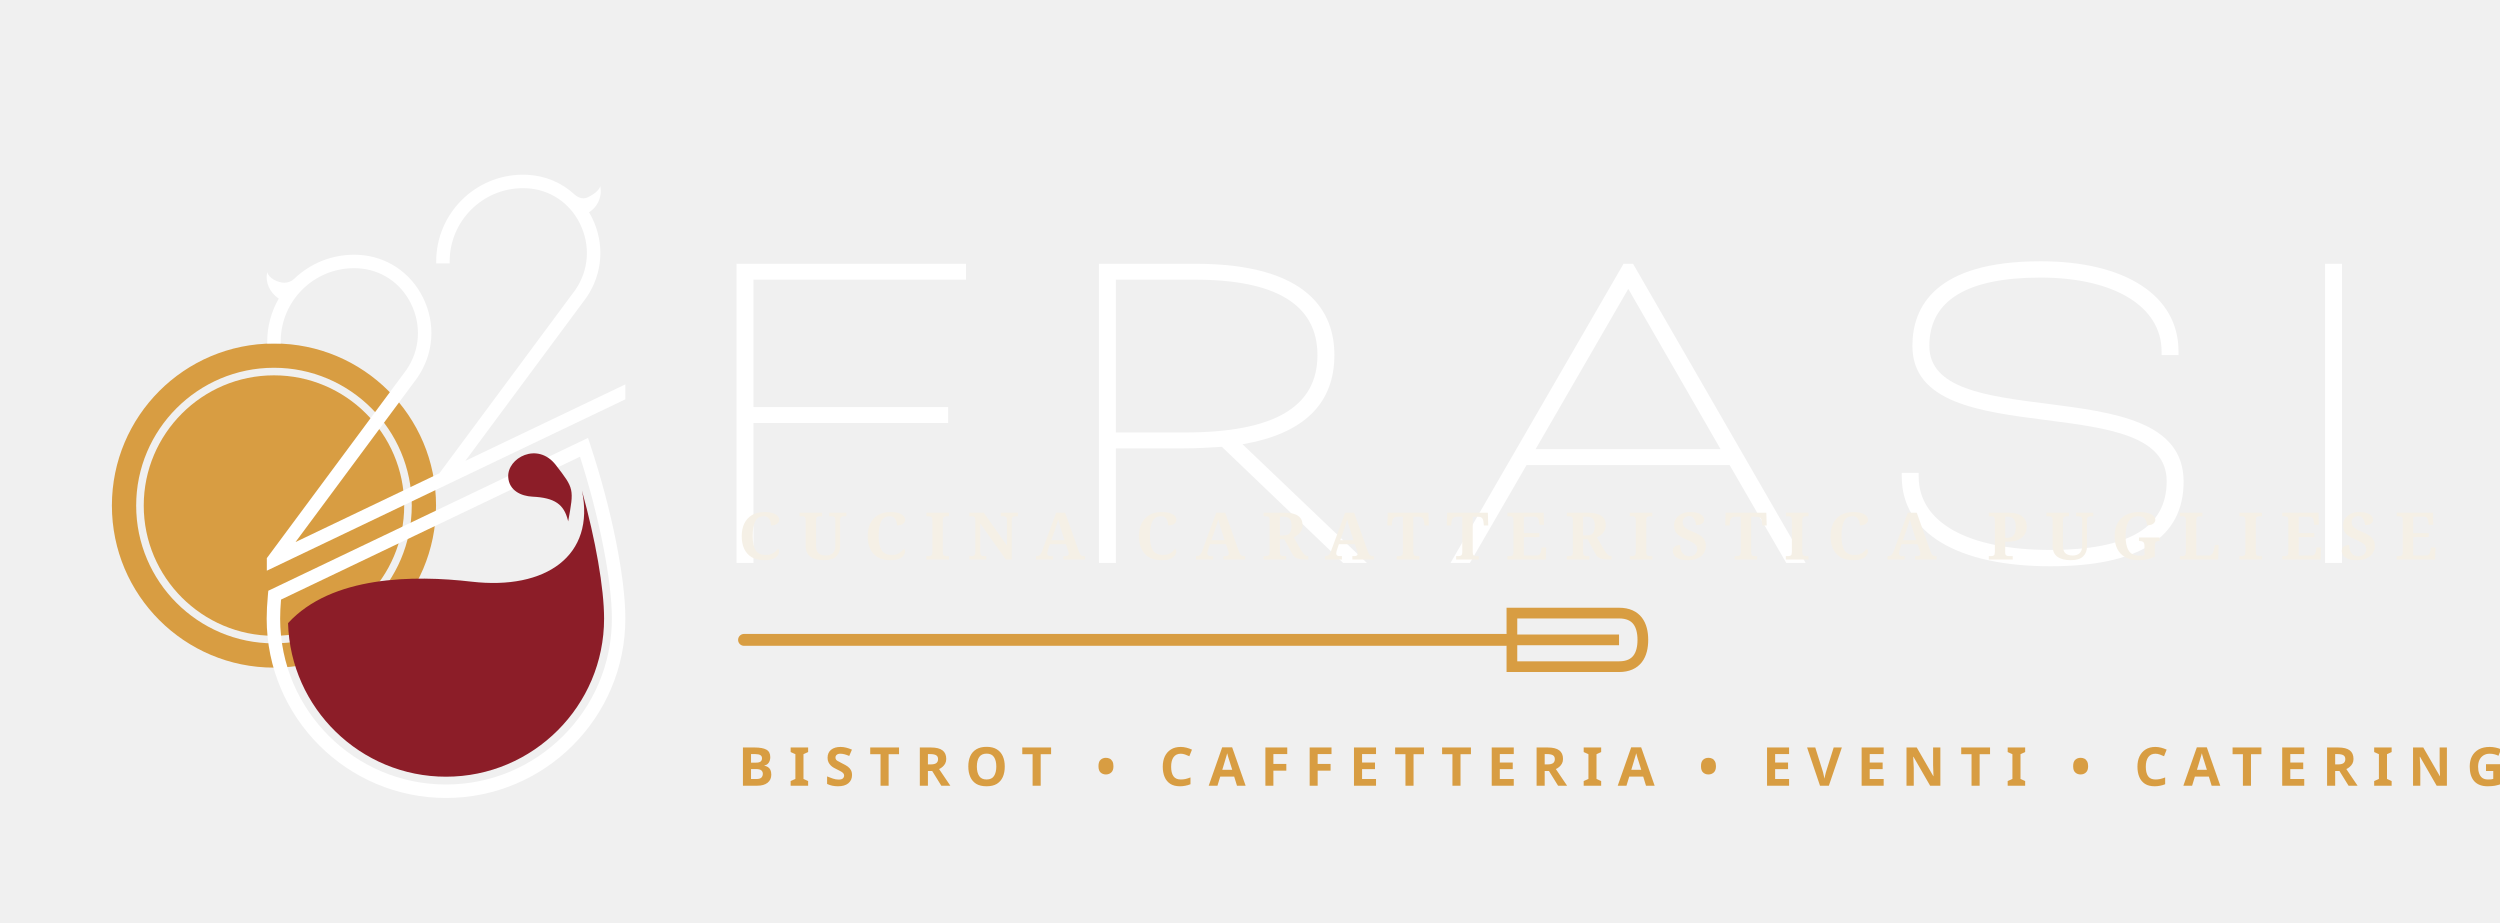
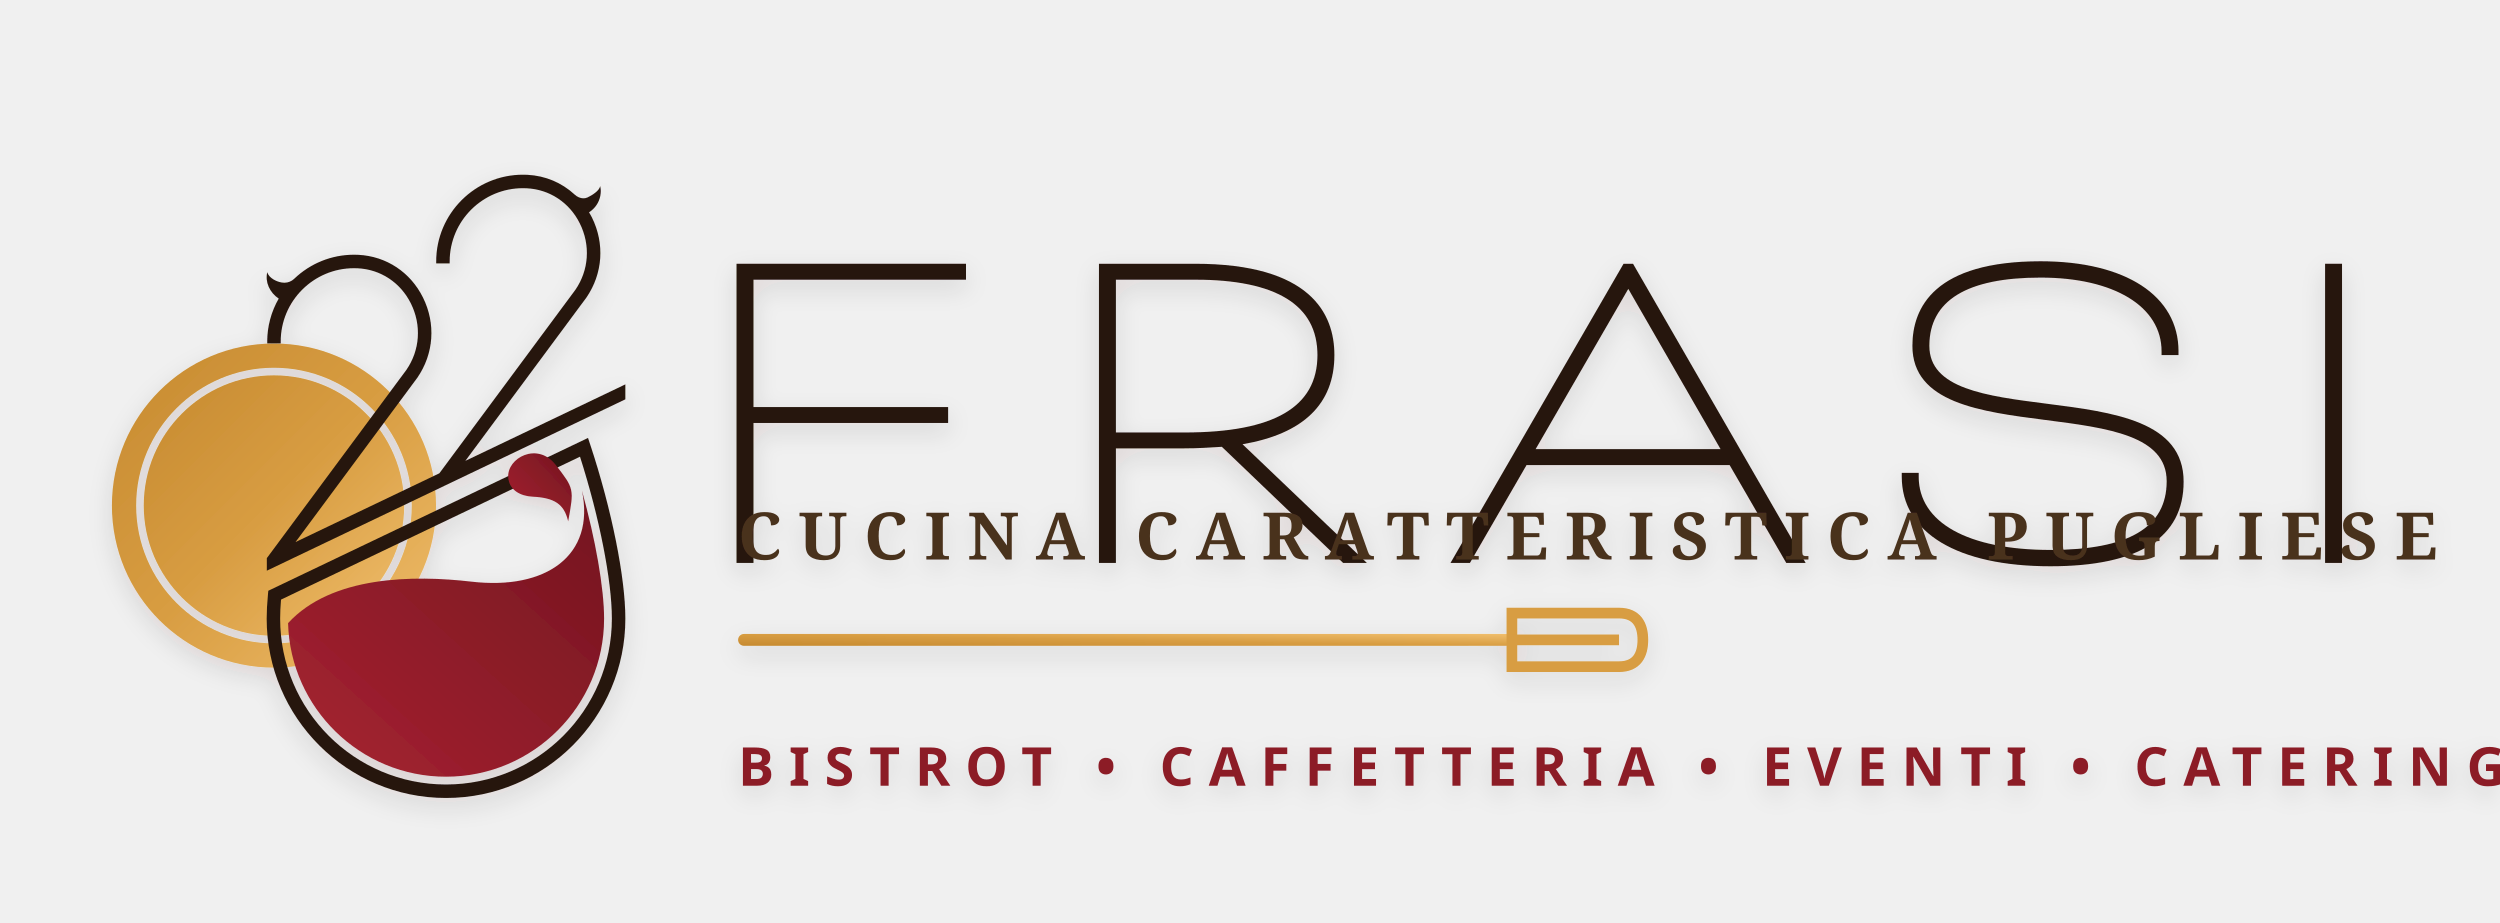
<svg xmlns="http://www.w3.org/2000/svg" viewBox="40 0 420 155" width="100%" height="100%">
-   <g transform="translate(0, 890) scale(1, -1)">
-     <path fill="#d89d42" transform="matrix(1 0 0 1 86.0266 832.2927)" d="M 0 0 C -15.037 0, -27.228 -12.19, -27.228 -27.228 C -27.228 -42.265, -15.037 -54.455, 0 -54.455 C 15.037 -54.455, 27.228 -42.265, 27.228 -27.228 C 27.228 -12.19, 15.037 0, 0 0 M 0 -50.378 C -12.764 -50.378, -23.15 -39.992, -23.15 -27.228 C -23.15 -14.462, -12.764 -4.078, 0 -4.078 C 12.765 -4.078, 23.15 -14.462, 23.15 -27.228 C 23.15 -39.992, 12.765 -50.378, 0 -50.378" />
-     <path fill="#d89d42" transform="matrix(1 0 0 1 86.0268 826.9435)" d="M 0 0 C -12.064 0, -21.879 -9.815, -21.879 -21.879 C -21.879 -33.941, -12.064 -43.757, 0 -43.757 C 12.064 -43.757, 21.879 -33.941, 21.879 -21.879 C 21.879 -9.815, 12.064 0, 0 0" />
-     <path fill="#ffffff" transform="matrix(1 0 0 1 140.8335 858.7308)" d="M 0 0 C -0.161 -0.801, -1.357 -1.534, -2.12 -1.897 C -2.333 -1.998, -2.565 -2.05, -2.81 -2.05 C -3.316 -2.05, -3.848 -1.827, -4.271 -1.436 C -6.47 0.595, -9.22 1.748, -12.225 1.901 C -12.473 1.914, -12.724 1.919, -12.975 1.919 C -21.014 1.919, -27.553 -4.62, -27.553 -12.659 L -27.553 -12.977 L -27.236 -12.977 L -25.609 -12.977 L -25.291 -12.977 L -25.291 -12.659 C -25.291 -5.867, -19.766 -0.343, -12.975 -0.343 C -12.763 -0.343, -12.551 -0.348, -12.341 -0.36 C -8.488 -0.554, -5.15 -2.768, -3.414 -6.282 C -1.607 -9.936, -1.89 -14.1, -4.17 -17.421 L -27.021 -48.245 L -51.186 -59.795 L -30.714 -32.179 C -27.945 -28.148, -27.595 -23.121, -29.77 -18.723 C -31.876 -14.465, -35.928 -11.781, -40.612 -11.543 C -40.861 -11.53, -41.109 -11.525, -41.36 -11.525 C -45.117 -11.525, -48.69 -12.964, -51.42 -15.578 C -51.859 -15.998, -52.44 -16.23, -53.057 -16.23 C -54.154 -16.23, -55.705 -15.464, -55.929 -14.448 C -56.331 -16.086, -55.547 -17.871, -54.009 -18.894 C -55.272 -21.099, -55.939 -23.585, -55.939 -26.103 L -55.939 -26.42 L -55.621 -26.42 L -53.994 -26.42 L -53.676 -26.42 L -53.676 -26.103 C -53.676 -19.311, -48.151 -13.787, -41.36 -13.787 C -41.146 -13.787, -40.934 -13.793, -40.724 -13.803 C -36.872 -13.998, -33.536 -16.212, -31.798 -19.725 C -29.992 -23.38, -30.274 -27.544, -32.554 -30.865 L -55.944 -62.414 L -56.007 -62.498 L -56.007 -62.604 L -56.007 -64.102 L -56.007 -64.607 L -55.552 -64.389 L 4.044 -35.903 L 4.225 -35.816 L 4.225 -35.616 L 4.225 -33.813 L 4.225 -33.308 L 3.77 -33.526 L -22.659 -46.16 L -2.329 -18.735 C 0.44 -14.705, 0.79 -9.677, -1.386 -5.279 C -1.538 -4.972, -1.707 -4.684, -1.878 -4.405 C -1.36 -4.063, -0.931 -3.645, -0.624 -3.182 C 0.014 -2.242, 0.248 -1.051, 0 0" />
-     <path fill="#ffffff" transform="matrix(1 0 0 1 138.8986 816.0833)" d="M 0 0 L -0.114 0.342 L -0.438 0.187 L -53.662 -25.251 L -53.824 -25.329 L -53.841 -25.509 L -53.883 -25.968 C -54.025 -27.477, -54.097 -28.837, -54.097 -30.013 C -54.097 -46.626, -40.581 -60.142, -23.969 -60.142 C -7.356 -60.142, 6.159 -46.626, 6.159 -30.013 C 6.159 -23.094, 3.856 -11.657, 0.29 -0.877 Z M -51.687 -26.816 L -1.46 -2.809 C 1.799 -12.98, 3.897 -23.625, 3.897 -30.013 C 3.897 -45.379, -8.603 -57.879, -23.969 -57.879 C -39.334 -57.879, -51.834 -45.379, -51.834 -30.013 C -51.834 -29.075, -51.785 -28, -51.687 -26.816" />
-     <path fill="#8c1d28" transform="matrix(1 0 0 1 137.7646 807.5887)" d="M 0 0 C 2.291 -10.948, -6.068 -16.755, -18.541 -15.309 C -28.206 -14.187, -42.041 -14.278, -49.372 -22.273 C -48.971 -36.568, -37.226 -48.075, -22.834 -48.075 C -8.191 -48.075, 3.722 -36.162, 3.722 -21.519 C 3.722 -16.397, 2.287 -8.269, 0 0" />
-     <path fill="#8c1d28" transform="matrix(1 0 0 1 135.4531 802.4089)" d="M 0 0 C 1 5.48, 1 5.48, -2.074 9.465 C -5.147 13.45, -10.27 10.651, -10.071 7.436 C -9.933 5.187, -7.925 4.244, -5.99 4.151 C -2.22 3.971, -0.723 2.84, -0.051 0.208 C -0.034 0.139, -0.016 0.07, 0 0" />
-     <path fill="#ffffff" transform="matrix(1 0 0 1 163.7379 795.4282)" d="M 0 0 L 2.845 0 L 2.845 23.514 L 35.545 23.514 L 35.545 26.185 L 2.845 26.185 L 2.845 47.587 L 38.55 47.587 L 38.55 50.258 L 0 50.258 Z" />
-     <path fill="#ffffff" transform="matrix(1 0 0 1 264.1768 830.3544)" d="M 0 0 C 0 6.995, -4.058 15.332, -23.39 15.332 L -39.551 15.332 L -39.551 -34.926 L -36.706 -34.926 L -36.706 -15.681 L -25.25 -15.681 C -23.055 -15.681, -20.862 -15.545, -18.905 -15.418 L 1.469 -34.926 L 5.458 -34.926 L -15.435 -14.988 C -5.191 -13.239, 0 -8.201, 0 0 M -36.706 12.661 L -23.39 12.661 C -9.757 12.661, -2.845 8.401, -2.845 0 C -2.845 -8.755, -10.15 -13.011, -25.178 -13.011 L -36.706 -13.011 Z" />
-     <path fill="#ffffff" transform="matrix(1 0 0 1 314.5326 845.3687)" d="M 0 0 L -0.182 0.318 L -1.776 0.318 L -30.846 -49.94 L -27.589 -49.94 L -18.071 -33.495 L 16.042 -33.495 L 25.559 -49.94 L 28.814 -49.94 Z M 14.521 -30.824 L -16.55 -30.824 L -0.981 -3.899 Z" />
-     <path fill="#ffffff" transform="matrix(1 0 0 1 384.4597 794.8683)" d="M 0 0 C 14.855 0, 22.388 4.782, 22.388 14.212 C 22.388 24.372, 10.671 25.867, -0.659 27.313 C -10.775 28.603, -20.329 29.822, -20.329 37.026 C -20.329 44.638, -14.044 48.498, -1.646 48.498 C 10.705 48.498, 18.684 43.637, 18.684 36.116 L 18.684 35.48 L 21.529 35.48 L 21.529 36.116 C 21.529 45.444, 12.648 51.238, -1.646 51.238 C -19.44 51.238, -23.175 43.509, -23.175 37.026 C -23.175 27.444, -11.787 25.981, -0.774 24.567 C 9.674 23.225, 19.543 21.958, 19.543 14.281 C 19.543 6.516, 13.149 2.741, 0 2.741 C -13.85 2.741, -22.119 7.344, -22.119 15.052 L -22.119 15.688 L -24.964 15.688 L -24.964 15.052 C -24.964 5.627, -15.631 0, 0 0" />
-     <path fill="#ffffff" d="M 430.615 795.429 h 2.845 v 50.258 h -2.845 Z" />
+   <defs>
+     <linearGradient id="goldSunGrad" x1="0%" y1="100%" x2="100%" y2="0%">
+       <stop offset="0%" stop-color="#c68a30" />
+       <stop offset="50%" stop-color="#d89d42" />
+       <stop offset="100%" stop-color="#f0be6c" />
+     </linearGradient>
+     <linearGradient id="wineGrad" x1="0%" y1="0%" x2="100%" y2="100%">
+       <stop offset="0%" stop-color="#a82332" />
+       <stop offset="100%" stop-color="#73151f" />
+     </linearGradient>
+     <filter id="crispShadow" x="-10%" y="-10%" width="130%" height="130%">
+       <feDropShadow dx="0" dy="1.5" stdDeviation="2" flood-color="#3c220f" flood-opacity="0.12" />
+     </filter>
+   </defs>
+   <g filter="url(#crispShadow)">
+     <g transform="translate(0, 890) scale(1, -1)">
+       <path fill="url(#goldSunGrad)" transform="matrix(1 0 0 1 86.0266 832.2927)" d="M 0 0 C -15.037 0, -27.228 -12.19, -27.228 -27.228 C -27.228 -42.265, -15.037 -54.455, 0 -54.455 C 15.037 -54.455, 27.228 -42.265, 27.228 -27.228 C 27.228 -12.19, 15.037 0, 0 0 M 0 -50.378 C -12.764 -50.378, -23.15 -39.992, -23.15 -27.228 C -23.15 -14.462, -12.764 -4.078, 0 -4.078 C 12.765 -4.078, 23.15 -14.462, 23.15 -27.228 C 23.15 -39.992, 12.765 -50.378, 0 -50.378" />
+       <path fill="url(#goldSunGrad)" transform="matrix(1 0 0 1 86.0268 826.9435)" d="M 0 0 C -12.064 0, -21.879 -9.815, -21.879 -21.879 C -21.879 -33.941, -12.064 -43.757, 0 -43.757 C 12.064 -43.757, 21.879 -33.941, 21.879 -21.879 C 21.879 -9.815, 12.064 0, 0 0" />
+       <path fill="#26170d" transform="matrix(1 0 0 1 140.8335 858.7308)" d="M 0 0 C -0.161 -0.801, -1.357 -1.534, -2.12 -1.897 C -2.333 -1.998, -2.565 -2.05, -2.81 -2.05 C -3.316 -2.05, -3.848 -1.827, -4.271 -1.436 C -6.47 0.595, -9.22 1.748, -12.225 1.901 C -12.473 1.914, -12.724 1.919, -12.975 1.919 C -21.014 1.919, -27.553 -4.62, -27.553 -12.659 L -27.553 -12.977 L -27.236 -12.977 L -25.609 -12.977 L -25.291 -12.977 L -25.291 -12.659 C -25.291 -5.867, -19.766 -0.343, -12.975 -0.343 C -12.763 -0.343, -12.551 -0.348, -12.341 -0.36 C -8.488 -0.554, -5.15 -2.768, -3.414 -6.282 C -1.607 -9.936, -1.89 -14.1, -4.17 -17.421 L -27.021 -48.245 L -51.186 -59.795 L -30.714 -32.179 C -27.945 -28.148, -27.595 -23.121, -29.77 -18.723 C -31.876 -14.465, -35.928 -11.781, -40.612 -11.543 C -40.861 -11.53, -41.109 -11.525, -41.36 -11.525 C -45.117 -11.525, -48.69 -12.964, -51.42 -15.578 C -51.859 -15.998, -52.44 -16.23, -53.057 -16.23 C -54.154 -16.23, -55.705 -15.464, -55.929 -14.448 C -56.331 -16.086, -55.547 -17.871, -54.009 -18.894 C -55.272 -21.099, -55.939 -23.585, -55.939 -26.103 L -55.939 -26.42 L -55.621 -26.42 L -53.994 -26.42 L -53.676 -26.42 L -53.676 -26.103 C -53.676 -19.311, -48.151 -13.787, -41.36 -13.787 C -41.146 -13.787, -40.934 -13.793, -40.724 -13.803 C -36.872 -13.998, -33.536 -16.212, -31.798 -19.725 C -29.992 -23.38, -30.274 -27.544, -32.554 -30.865 L -55.944 -62.414 L -56.007 -62.498 L -56.007 -62.604 L -56.007 -64.102 L -56.007 -64.607 L -55.552 -64.389 L 4.044 -35.903 L 4.225 -35.816 L 4.225 -35.616 L 4.225 -33.813 L 4.225 -33.308 L 3.77 -33.526 L -22.659 -46.16 L -2.329 -18.735 C 0.44 -14.705, 0.79 -9.677, -1.386 -5.279 C -1.538 -4.972, -1.707 -4.684, -1.878 -4.405 C -1.36 -4.063, -0.931 -3.645, -0.624 -3.182 C 0.014 -2.242, 0.248 -1.051, 0 0" />
+       <path fill="#26170d" transform="matrix(1 0 0 1 138.8986 816.0833)" d="M 0 0 L -0.114 0.342 L -0.438 0.187 L -53.662 -25.251 L -53.824 -25.329 L -53.841 -25.509 L -53.883 -25.968 C -54.025 -27.477, -54.097 -28.837, -54.097 -30.013 C -54.097 -46.626, -40.581 -60.142, -23.969 -60.142 C -7.356 -60.142, 6.159 -46.626, 6.159 -30.013 C 6.159 -23.094, 3.856 -11.657, 0.29 -0.877 Z M -51.687 -26.816 L -1.46 -2.809 C 1.799 -12.98, 3.897 -23.625, 3.897 -30.013 C 3.897 -45.379, -8.603 -57.879, -23.969 -57.879 C -39.334 -57.879, -51.834 -45.379, -51.834 -30.013 C -51.834 -29.075, -51.785 -28, -51.687 -26.816" />
+       <path fill="url(#wineGrad)" transform="matrix(1 0 0 1 137.7646 807.5887)" d="M 0 0 C 2.291 -10.948, -6.068 -16.755, -18.541 -15.309 C -28.206 -14.187, -42.041 -14.278, -49.372 -22.273 C -48.971 -36.568, -37.226 -48.075, -22.834 -48.075 C -8.191 -48.075, 3.722 -36.162, 3.722 -21.519 C 3.722 -16.397, 2.287 -8.269, 0 0" />
+       <path fill="url(#wineGrad)" transform="matrix(1 0 0 1 135.4531 802.4089)" d="M 0 0 C 1 5.48, 1 5.48, -2.074 9.465 C -5.147 13.45, -10.27 10.651, -10.071 7.436 C -9.933 5.187, -7.925 4.244, -5.99 4.151 C -2.22 3.971, -0.723 2.84, -0.051 0.208 C -0.034 0.139, -0.016 0.07, 0 0" />
+       <path fill="#26170d" transform="matrix(1 0 0 1 163.7379 795.4282)" d="M 0 0 L 2.845 0 L 2.845 23.514 L 35.545 23.514 L 35.545 26.185 L 2.845 26.185 L 2.845 47.587 L 38.55 47.587 L 38.55 50.258 L 0 50.258 Z" />
+       <path fill="#26170d" transform="matrix(1 0 0 1 264.1768 830.3544)" d="M 0 0 C 0 6.995, -4.058 15.332, -23.39 15.332 L -39.551 15.332 L -39.551 -34.926 L -36.706 -34.926 L -36.706 -15.681 L -25.25 -15.681 C -23.055 -15.681, -20.862 -15.545, -18.905 -15.418 L 1.469 -34.926 L 5.458 -34.926 L -15.435 -14.988 C -5.191 -13.239, 0 -8.201, 0 0 M -36.706 12.661 L -23.39 12.661 C -9.757 12.661, -2.845 8.401, -2.845 0 C -2.845 -8.755, -10.15 -13.011, -25.178 -13.011 L -36.706 -13.011 Z" />
+       <path fill="#26170d" transform="matrix(1 0 0 1 314.5326 845.3687)" d="M 0 0 L -0.182 0.318 L -1.776 0.318 L -30.846 -49.94 L -27.589 -49.94 L -18.071 -33.495 L 16.042 -33.495 L 25.559 -49.94 L 28.814 -49.94 Z M 14.521 -30.824 L -16.55 -30.824 L -0.981 -3.899 Z" />
+       <path fill="#26170d" transform="matrix(1 0 0 1 384.4597 794.8683)" d="M 0 0 C 14.855 0, 22.388 4.782, 22.388 14.212 C 22.388 24.372, 10.671 25.867, -0.659 27.313 C -10.775 28.603, -20.329 29.822, -20.329 37.026 C -20.329 44.638, -14.044 48.498, -1.646 48.498 C 10.705 48.498, 18.684 43.637, 18.684 36.116 L 18.684 35.48 L 21.529 35.48 L 21.529 36.116 C 21.529 45.444, 12.648 51.238, -1.646 51.238 C -19.44 51.238, -23.175 43.509, -23.175 37.026 C -23.175 27.444, -11.787 25.981, -0.774 24.567 C 9.674 23.225, 19.543 21.958, 19.543 14.281 C 19.543 6.516, 13.149 2.741, 0 2.741 C -13.85 2.741, -22.119 7.344, -22.119 15.052 L -22.119 15.688 L -24.964 15.688 L -24.964 15.052 C -24.964 5.627, -15.631 0, 0 0" />
+       <path fill="#26170d" d="M 430.615 795.429 h 2.845 v 50.258 h -2.845 Z" />
+     </g>
+     <text x="164" y="94" font-family="'Cinzel', 'Playfair Display', Georgia, serif" font-size="11" font-weight="700" fill="#4a301d" letter-spacing="2.8">CUCINA CARATTERISTICA PUGLIESE</text>
+     <g transform="translate(164, 103)">
+       <rect x="0" y="3.5" width="130" height="2" fill="url(#goldSunGrad)" rx="1" />
+       <path d="M 130 0 L 148 0 C 151 0 152 2 152 4.5 C 152 7 151 9 148 9 L 130 9 Z" fill="none" stroke="#d89d42" stroke-width="1.8" />
+       <line x1="130" y1="4.5" x2="148" y2="4.5" stroke="#d89d42" stroke-width="1.8" />
+     </g>
+     <text x="164" y="132" font-family="'Cinzel', 'Montserrat', sans-serif" font-size="9" font-weight="700" fill="#8c1d28" letter-spacing="2.5">BISTROT • CAFFETTERIA • EVENTI • CATERING</text>
  </g>
-   <text x="164" y="94" font-family="'Cinzel', 'Playfair Display', Georgia, serif" font-size="11" font-weight="700" fill="#f5f0e6" letter-spacing="2.8">CUCINA CARATTERISTICA PUGLIESE</text>
-   <g transform="translate(164, 103)">
-     <rect x="0" y="3.5" width="130" height="2" fill="#d89d42" rx="1" />
-     <path d="M 130 0 L 148 0 C 151 0 152 2 152 4.5 C 152 7 151 9 148 9 L 130 9 Z" fill="none" stroke="#d89d42" stroke-width="1.8" />
-     <line x1="130" y1="4.5" x2="148" y2="4.5" stroke="#d89d42" stroke-width="1.8" />
-   </g>
-   <text x="164" y="132" font-family="'Cinzel', 'Montserrat', sans-serif" font-size="9" font-weight="700" fill="#d89d42" letter-spacing="2.5">BISTROT • CAFFETTERIA • EVENTI • CATERING</text>
</svg>
